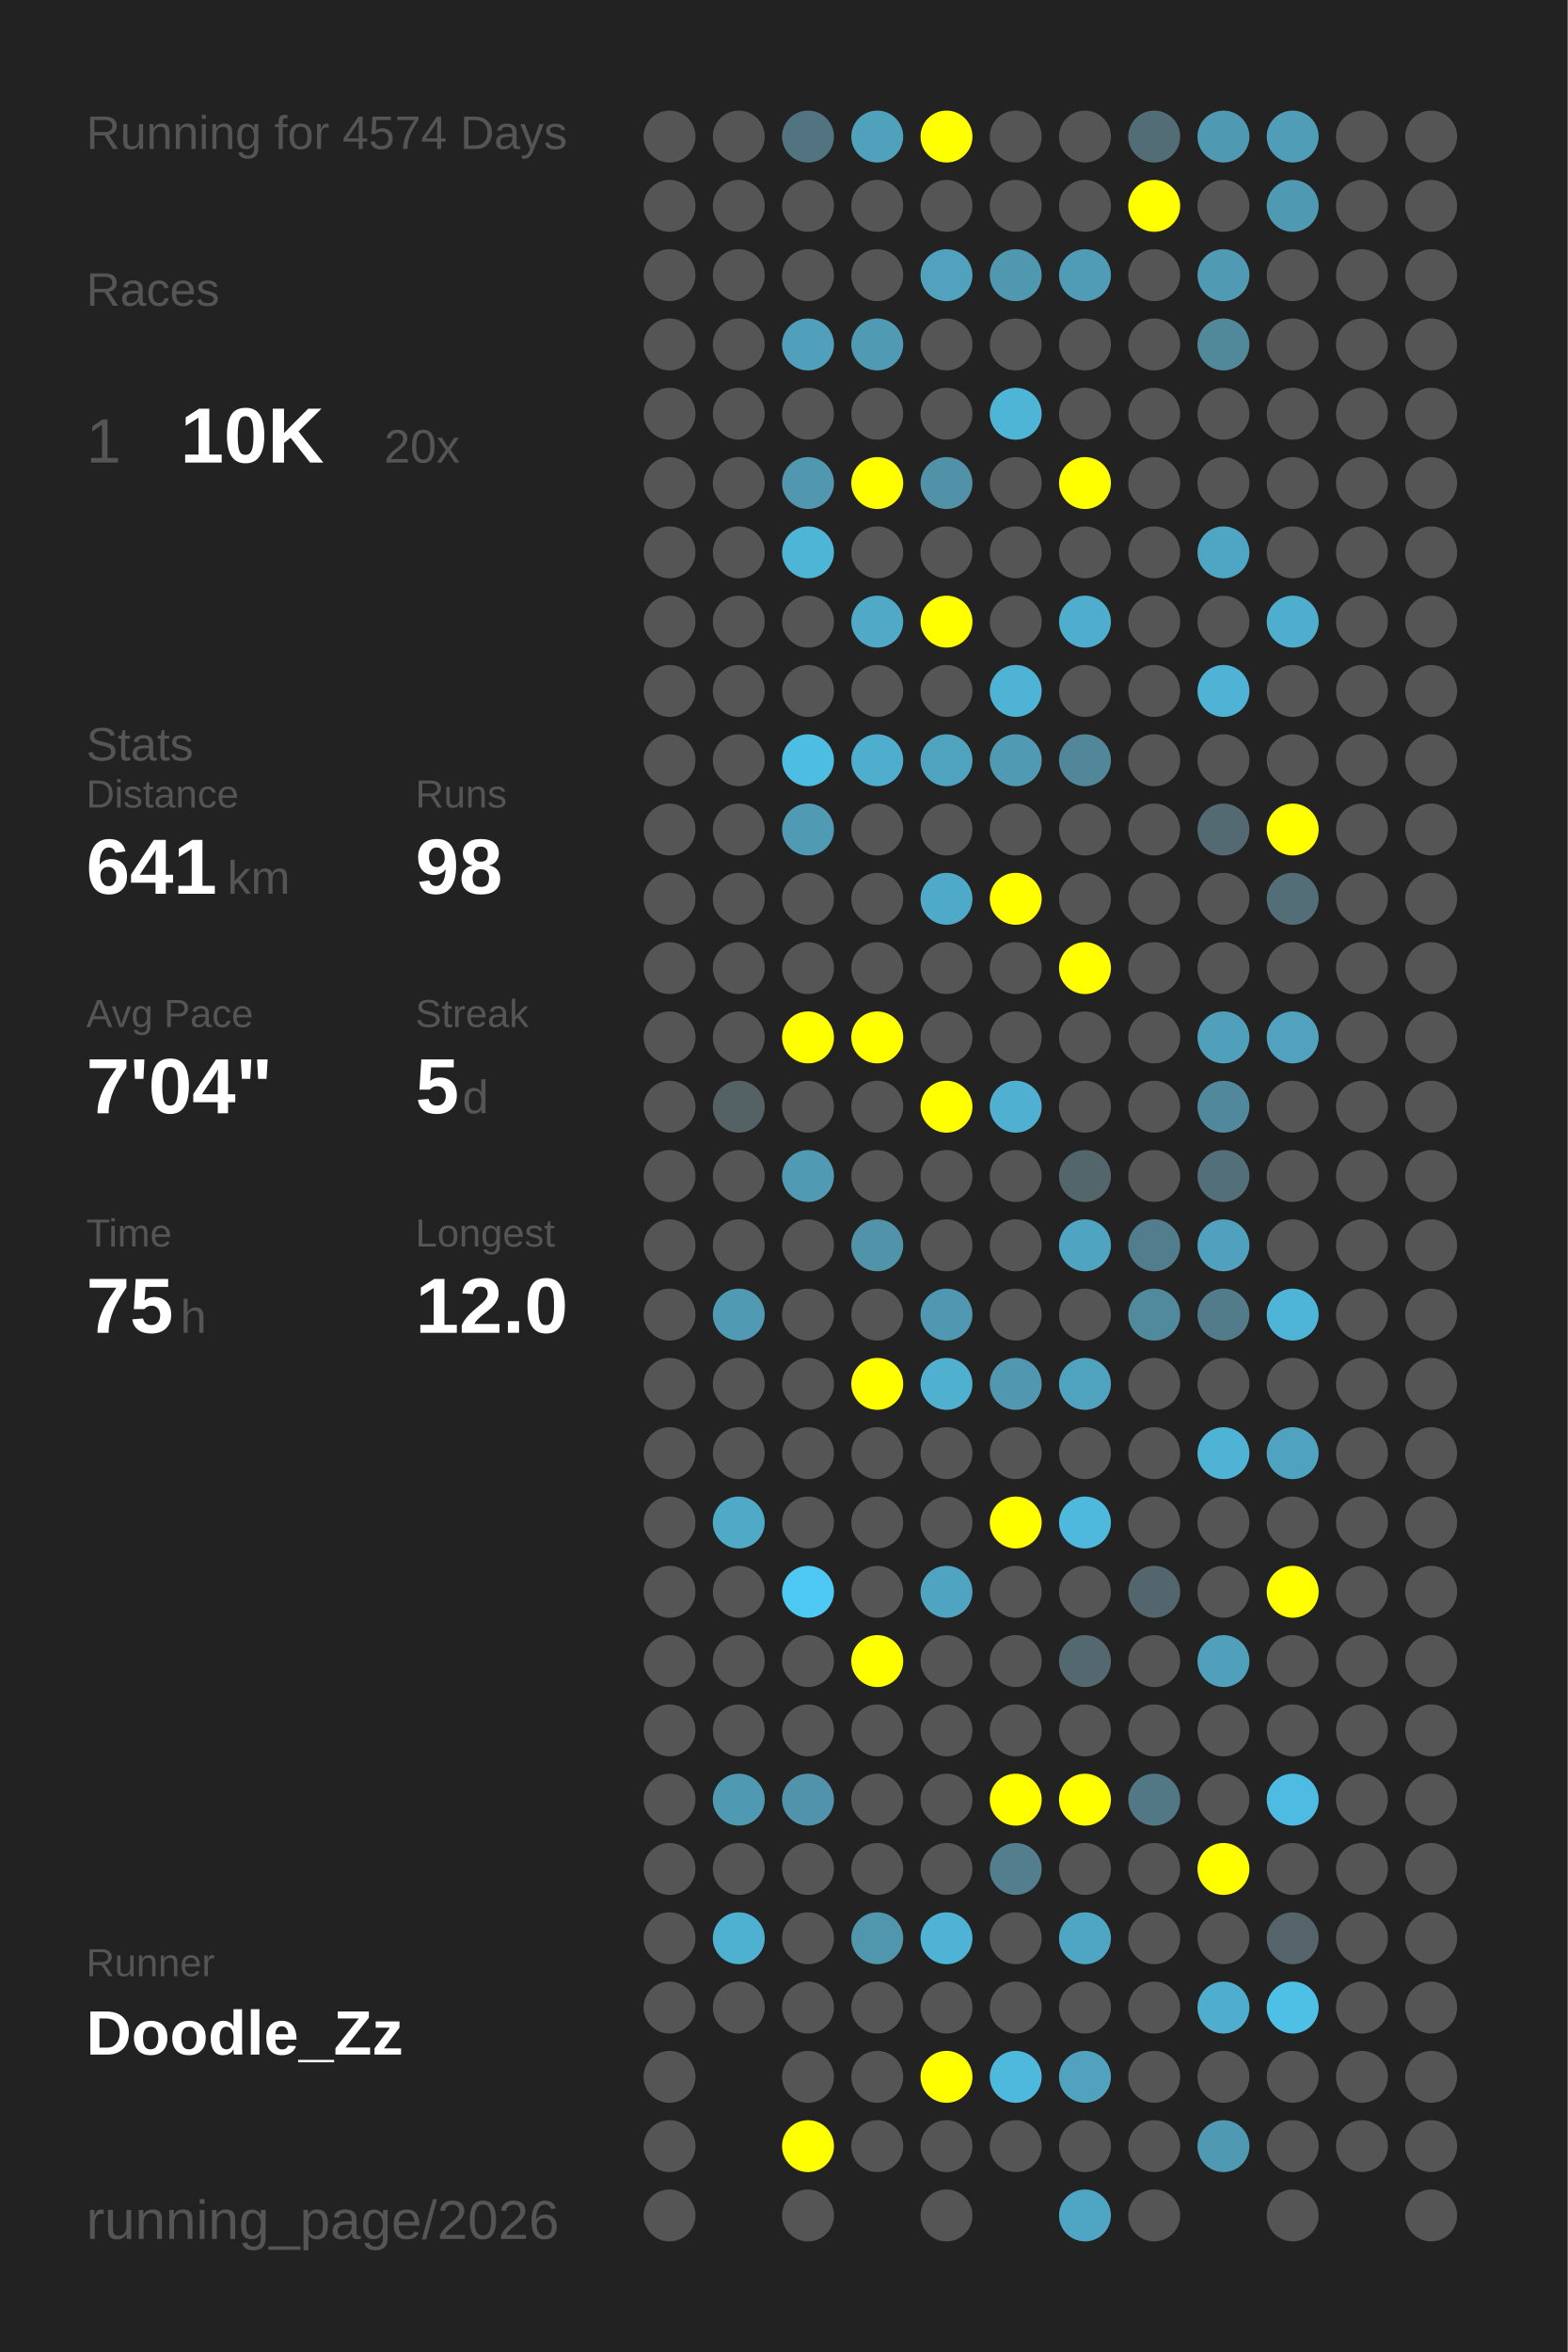
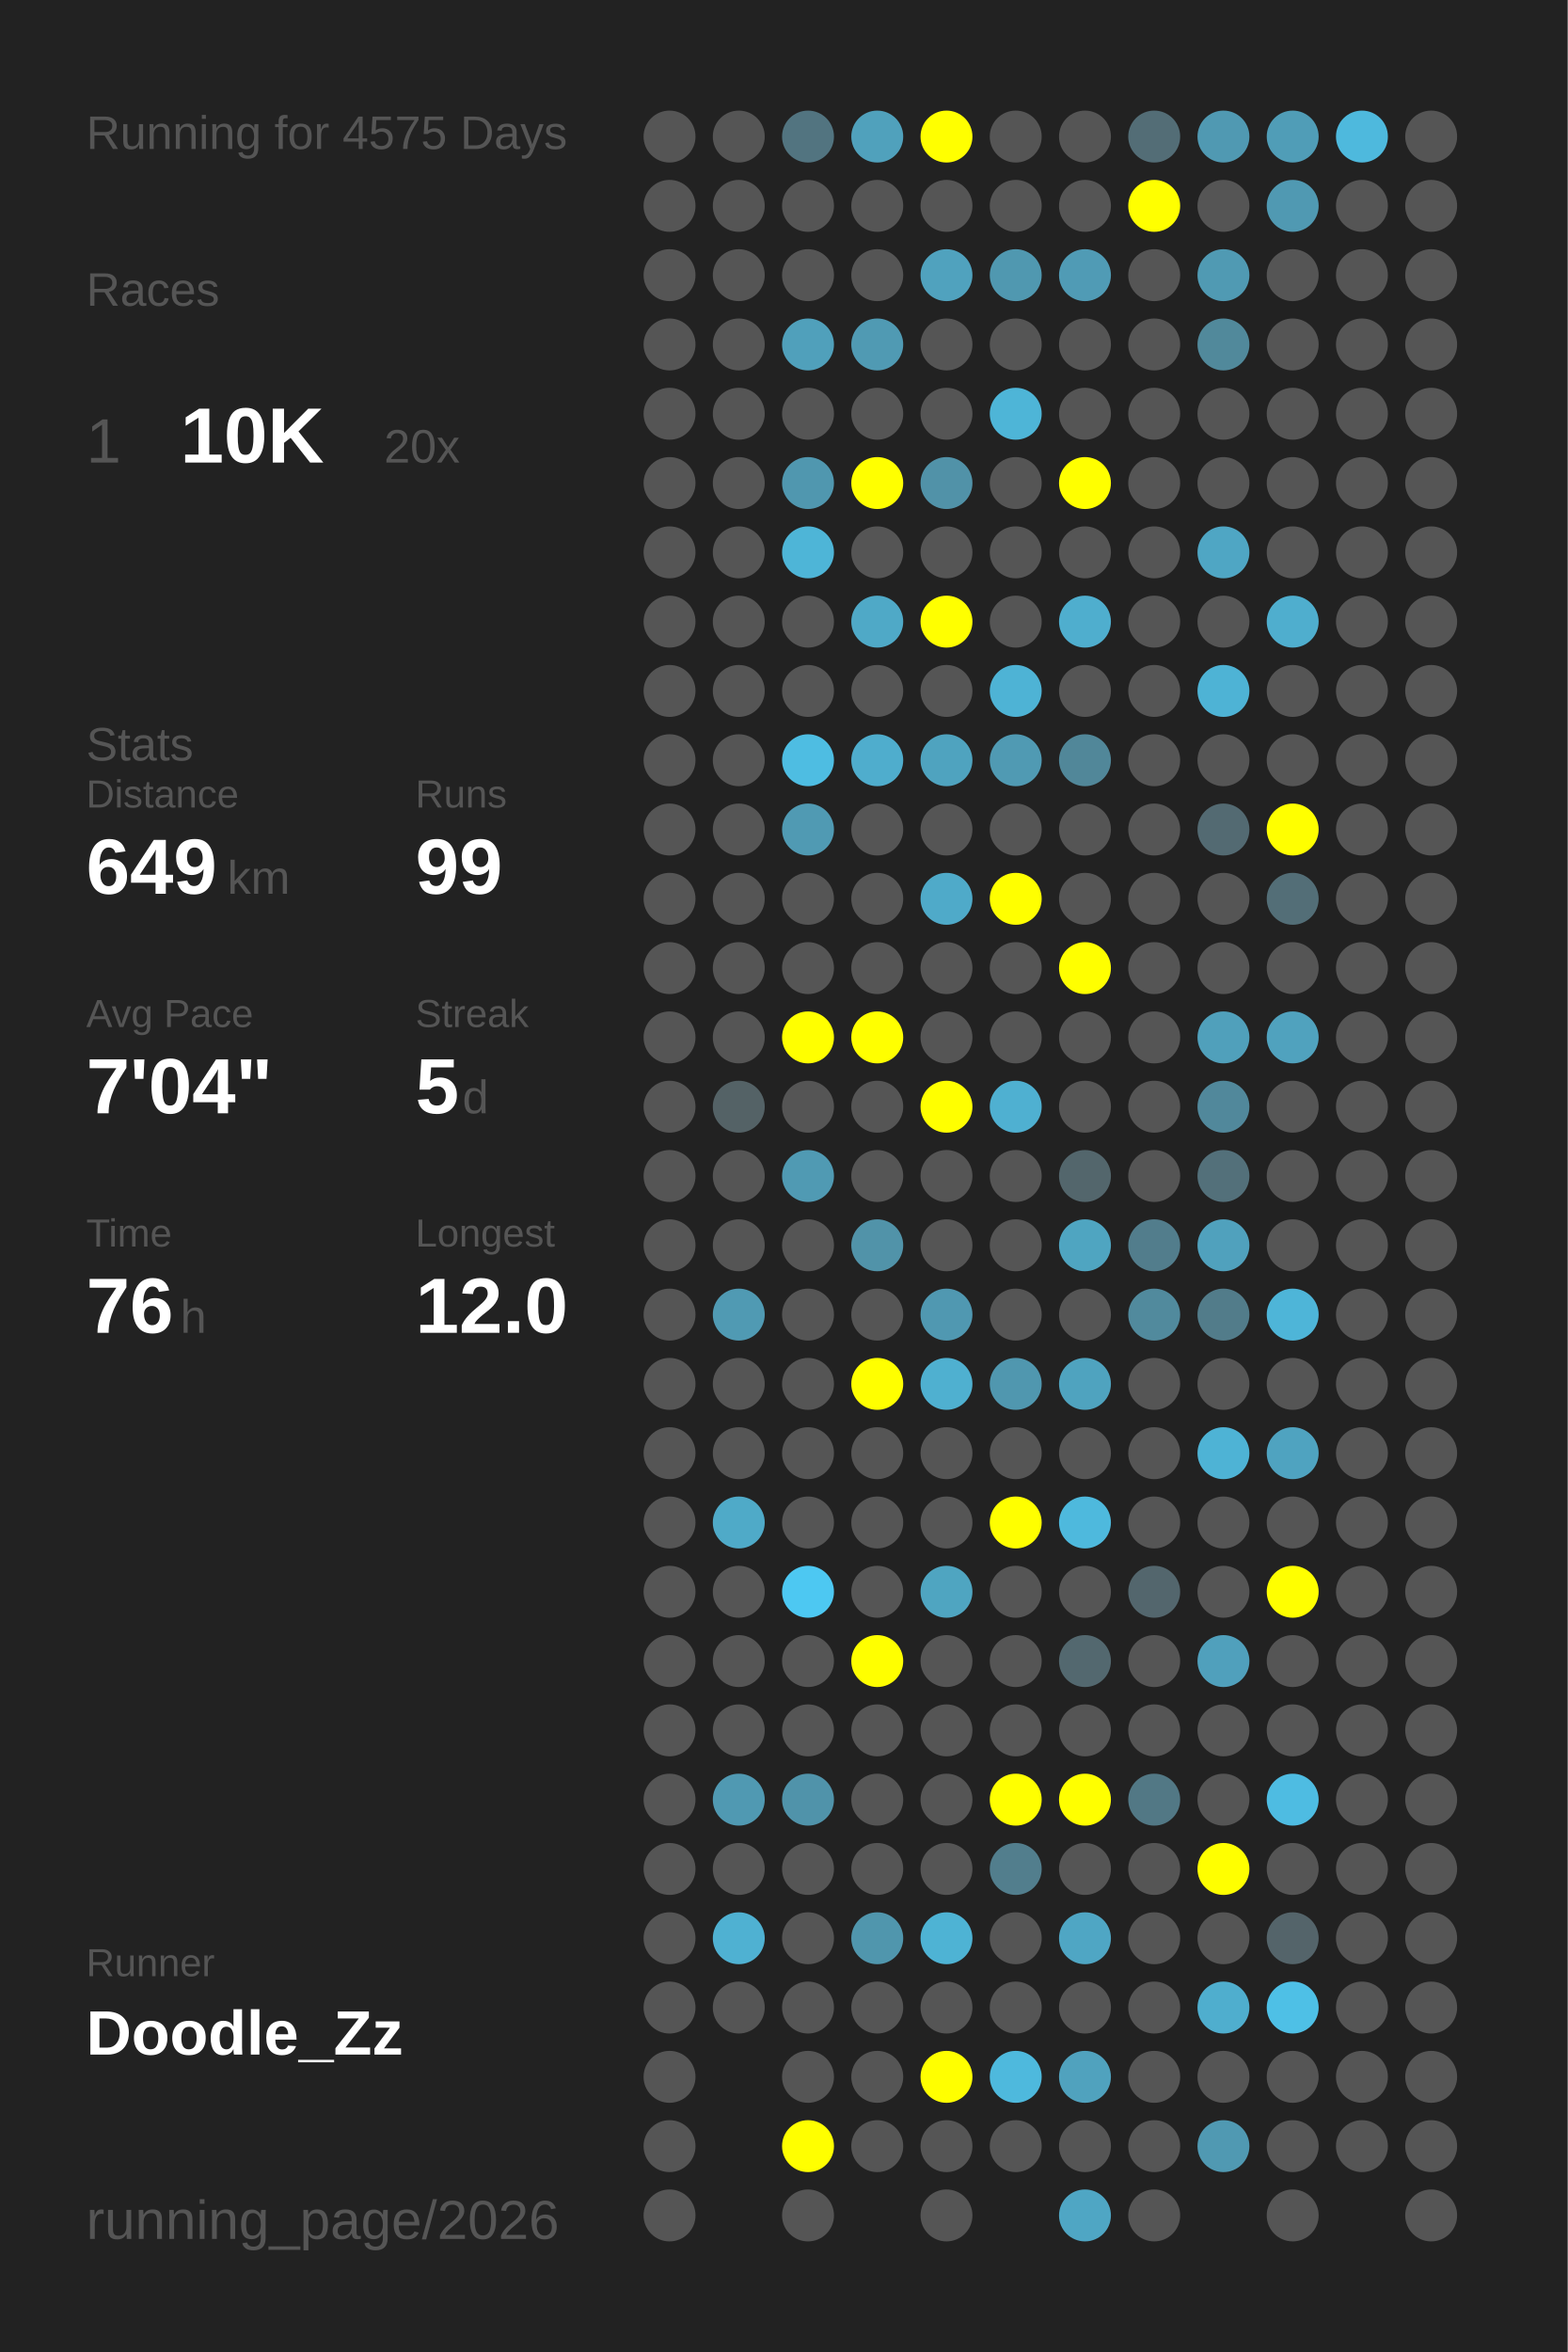
<svg xmlns="http://www.w3.org/2000/svg" baseProfile="full" height="300mm" version="1.1" viewBox="0,0,200,300" width="200mm">
  <defs />
  <rect fill="#222222" height="300" width="200" x="0" y="0" />
-   <text fill="#555555" style="font-size:6px; font-family:Arial;" x="11" y="19">Running for 4574 Days</text>
+   <text fill="#555555" style="font-size:6px; font-family:Arial;" x="11" y="19">Running for 4575 Days</text>
  <text fill="#555555" style="font-size:6px; font-family:Arial;" x="11" y="39">Races</text>
  <text fill="#555555" style="font-size:8px; font-family:Arial;" x="11" y="59">1</text>
  <text fill="#FFFFFF" style="font-size:10px; font-family:Arial; font-weight:bold;" x="23" y="59">10K</text>
  <text fill="#555555" style="font-size:6px; font-family:Arial;" x="49" y="59">20x</text>
  <text fill="#555555" style="font-size:6px; font-family:Arial;" x="11" y="97">Stats</text>
  <text fill="#555555" style="font-size:5px; font-family:Arial;" x="11" y="103">Distance</text>
-   <text fill="#FFFFFF" style="font-size:10px; font-family:Arial; font-weight:bold;" x="11" y="114">641</text>
+   <text fill="#FFFFFF" style="font-size:10px; font-family:Arial; font-weight:bold;" x="11" y="114">649</text>
  <text fill="#555555" style="font-size:6px; font-family:Arial;" x="29" y="114">km</text>
  <text fill="#555555" style="font-size:5px; font-family:Arial;" x="53" y="103">Runs</text>
-   <text fill="#FFFFFF" style="font-size:10px; font-family:Arial; font-weight:bold;" x="53" y="114">98</text>
+   <text fill="#FFFFFF" style="font-size:10px; font-family:Arial; font-weight:bold;" x="53" y="114">99</text>
  <text fill="#555555" style="font-size:5px; font-family:Arial;" x="11" y="131">Avg Pace</text>
  <text fill="#FFFFFF" style="font-size:10px; font-family:Arial; font-weight:bold;" x="11" y="142">7'04"</text>
  <text fill="#555555" style="font-size:5px; font-family:Arial;" x="53" y="131">Streak</text>
  <text fill="#FFFFFF" style="font-size:10px; font-family:Arial; font-weight:bold;" x="53" y="142">5</text>
  <text fill="#555555" style="font-size:6px; font-family:Arial;" x="59" y="142">d</text>
  <text fill="#555555" style="font-size:5px; font-family:Arial;" x="11" y="159">Time</text>
-   <text fill="#FFFFFF" style="font-size:10px; font-family:Arial; font-weight:bold;" x="11" y="170">75</text>
+   <text fill="#FFFFFF" style="font-size:10px; font-family:Arial; font-weight:bold;" x="11" y="170">76</text>
  <text fill="#555555" style="font-size:6px; font-family:Arial;" x="23" y="170">h</text>
  <text fill="#555555" style="font-size:5px; font-family:Arial;" x="53" y="159">Longest</text>
  <text fill="#FFFFFF" style="font-size:10px; font-family:Arial; font-weight:bold;" x="53" y="170">12.0</text>
  <text fill="#555555" style="font-size:5px; font-family:Arial;" x="11" y="252.065">Runner</text>
  <text fill="#FFFFFF" style="font-size:8px; font-family:Arial; font-weight:bold;" x="11" y="262.065">Doodle_Zz</text>
  <text fill="#555555" style="font-size:7px; font-family:Arial;" x="11" y="285.581">running_page/2026</text>
  <circle cx="85.417" cy="17.419" fill="#555555" r="3.312" />
  <circle cx="85.417" cy="26.258" fill="#555555" r="3.312" />
  <circle cx="85.417" cy="35.097" fill="#555555" r="3.312" />
  <circle cx="85.417" cy="43.935" fill="#555555" r="3.312" />
  <circle cx="85.417" cy="52.774" fill="#555555" r="3.312" />
  <circle cx="85.417" cy="61.613" fill="#555555" r="3.312" />
  <circle cx="85.417" cy="70.452" fill="#555555" r="3.312" />
  <circle cx="85.417" cy="79.29" fill="#555555" r="3.312" />
  <circle cx="85.417" cy="88.129" fill="#555555" r="3.312" />
  <circle cx="85.417" cy="96.968" fill="#555555" r="3.312" />
  <circle cx="85.417" cy="105.806" fill="#555555" r="3.312" />
  <circle cx="85.417" cy="114.645" fill="#555555" r="3.312" />
  <circle cx="85.417" cy="123.484" fill="#555555" r="3.312" />
  <circle cx="85.417" cy="132.323" fill="#555555" r="3.312" />
  <circle cx="85.417" cy="141.161" fill="#555555" r="3.312" />
  <circle cx="85.417" cy="150" fill="#555555" r="3.312" />
  <circle cx="85.417" cy="158.839" fill="#555555" r="3.312" />
  <circle cx="85.417" cy="167.677" fill="#555555" r="3.312" />
  <circle cx="85.417" cy="176.516" fill="#555555" r="3.312" />
  <circle cx="85.417" cy="185.355" fill="#555555" r="3.312" />
  <circle cx="85.417" cy="194.194" fill="#555555" r="3.312" />
  <circle cx="85.417" cy="203.032" fill="#555555" r="3.312" />
  <circle cx="85.417" cy="211.871" fill="#555555" r="3.312" />
  <circle cx="85.417" cy="220.71" fill="#555555" r="3.312" />
  <circle cx="85.417" cy="229.548" fill="#555555" r="3.312" />
  <circle cx="85.417" cy="238.387" fill="#555555" r="3.312" />
  <circle cx="85.417" cy="247.226" fill="#555555" r="3.312" />
  <circle cx="85.417" cy="256.065" fill="#555555" r="3.312" />
  <circle cx="85.417" cy="264.903" fill="#555555" r="3.312" />
  <circle cx="85.417" cy="273.742" fill="#555555" r="3.312" />
  <circle cx="85.417" cy="282.581" fill="#555555" r="3.312" />
  <circle cx="94.25" cy="17.419" fill="#555555" r="3.312" />
  <circle cx="94.25" cy="26.258" fill="#555555" r="3.312" />
  <circle cx="94.25" cy="35.097" fill="#555555" r="3.312" />
  <circle cx="94.25" cy="43.935" fill="#555555" r="3.312" />
  <circle cx="94.25" cy="52.774" fill="#555555" r="3.312" />
  <circle cx="94.25" cy="61.613" fill="#555555" r="3.312" />
  <circle cx="94.25" cy="70.452" fill="#555555" r="3.312" />
  <circle cx="94.25" cy="79.29" fill="#555555" r="3.312" />
  <circle cx="94.25" cy="88.129" fill="#555555" r="3.312" />
  <circle cx="94.25" cy="96.968" fill="#555555" r="3.312" />
  <circle cx="94.25" cy="105.806" fill="#555555" r="3.312" />
  <circle cx="94.25" cy="114.645" fill="#555555" r="3.312" />
  <circle cx="94.25" cy="123.484" fill="#555555" r="3.312" />
  <circle cx="94.25" cy="132.323" fill="#555555" r="3.312" />
  <circle cx="94.25" cy="141.161" fill="#546266" r="3.312" />
  <circle cx="94.25" cy="150" fill="#555555" r="3.312" />
  <circle cx="94.25" cy="158.839" fill="#555555" r="3.312" />
  <circle cx="94.25" cy="167.677" fill="#509ab3" r="3.312" />
  <circle cx="94.25" cy="176.516" fill="#555555" r="3.312" />
  <circle cx="94.25" cy="185.355" fill="#555555" r="3.312" />
  <circle cx="94.25" cy="194.194" fill="#4faac8" r="3.312" />
  <circle cx="94.25" cy="203.032" fill="#555555" r="3.312" />
  <circle cx="94.25" cy="211.871" fill="#555555" r="3.312" />
  <circle cx="94.25" cy="220.71" fill="#555555" r="3.312" />
  <circle cx="94.25" cy="229.548" fill="#5099b2" r="3.312" />
  <circle cx="94.25" cy="238.387" fill="#555555" r="3.312" />
  <circle cx="94.25" cy="247.226" fill="#4fb1d2" r="3.312" />
  <circle cx="94.25" cy="256.065" fill="#555555" r="3.312" />
  <circle cx="103.083" cy="17.419" fill="#527480" r="3.312" />
  <circle cx="103.083" cy="26.258" fill="#555555" r="3.312" />
  <circle cx="103.083" cy="35.097" fill="#555555" r="3.312" />
  <circle cx="103.083" cy="43.935" fill="#50a0bb" r="3.312" />
  <circle cx="103.083" cy="52.774" fill="#555555" r="3.312" />
  <circle cx="103.083" cy="61.613" fill="#5097af" r="3.312" />
  <circle cx="103.083" cy="70.452" fill="#4eb5d7" r="3.312" />
  <circle cx="103.083" cy="79.29" fill="#555555" r="3.312" />
  <circle cx="103.083" cy="88.129" fill="#555555" r="3.312" />
  <circle cx="103.083" cy="96.968" fill="#4ebde2" r="3.312" />
  <circle cx="103.083" cy="105.806" fill="#509ab3" r="3.312" />
  <circle cx="103.083" cy="114.645" fill="#555555" r="3.312" />
  <circle cx="103.083" cy="123.484" fill="#555555" r="3.312" />
  <circle cx="103.083" cy="132.323" fill="#FFFF00" r="3.312" />
  <circle cx="103.083" cy="141.161" fill="#555555" r="3.312" />
  <circle cx="103.083" cy="150" fill="#509ab3" r="3.312" />
  <circle cx="103.083" cy="158.839" fill="#555555" r="3.312" />
  <circle cx="103.083" cy="167.677" fill="#555555" r="3.312" />
  <circle cx="103.083" cy="176.516" fill="#555555" r="3.312" />
  <circle cx="103.083" cy="185.355" fill="#555555" r="3.312" />
  <circle cx="103.083" cy="194.194" fill="#555555" r="3.312" />
  <circle cx="103.083" cy="203.032" fill="#4dc8f2" r="3.312" />
  <circle cx="103.083" cy="211.871" fill="#555555" r="3.312" />
  <circle cx="103.083" cy="220.71" fill="#555555" r="3.312" />
  <circle cx="103.083" cy="229.548" fill="#5093aa" r="3.312" />
  <circle cx="103.083" cy="238.387" fill="#555555" r="3.312" />
  <circle cx="103.083" cy="247.226" fill="#555555" r="3.312" />
  <circle cx="103.083" cy="256.065" fill="#555555" r="3.312" />
  <circle cx="103.083" cy="264.903" fill="#555555" r="3.312" />
  <circle cx="103.083" cy="273.742" fill="#FFFF00" r="3.312" />
  <circle cx="103.083" cy="282.581" fill="#555555" r="3.312" />
  <circle cx="111.917" cy="17.419" fill="#50a1bc" r="3.312" />
  <circle cx="111.917" cy="26.258" fill="#555555" r="3.312" />
  <circle cx="111.917" cy="35.097" fill="#555555" r="3.312" />
  <circle cx="111.917" cy="43.935" fill="#509ab3" r="3.312" />
  <circle cx="111.917" cy="52.774" fill="#555555" r="3.312" />
  <circle cx="111.917" cy="61.613" fill="#FFFF00" r="3.312" />
  <circle cx="111.917" cy="70.452" fill="#555555" r="3.312" />
  <circle cx="111.917" cy="79.29" fill="#4fa9c7" r="3.312" />
  <circle cx="111.917" cy="88.129" fill="#555555" r="3.312" />
  <circle cx="111.917" cy="96.968" fill="#4fadcd" r="3.312" />
  <circle cx="111.917" cy="105.806" fill="#555555" r="3.312" />
  <circle cx="111.917" cy="114.645" fill="#555555" r="3.312" />
  <circle cx="111.917" cy="123.484" fill="#555555" r="3.312" />
  <circle cx="111.917" cy="132.323" fill="#FFFF00" r="3.312" />
  <circle cx="111.917" cy="141.161" fill="#555555" r="3.312" />
  <circle cx="111.917" cy="150" fill="#555555" r="3.312" />
  <circle cx="111.917" cy="158.839" fill="#5193a9" r="3.312" />
  <circle cx="111.917" cy="167.677" fill="#555555" r="3.312" />
  <circle cx="111.917" cy="176.516" fill="#FFFF00" r="3.312" />
  <circle cx="111.917" cy="185.355" fill="#555555" r="3.312" />
  <circle cx="111.917" cy="194.194" fill="#555555" r="3.312" />
  <circle cx="111.917" cy="203.032" fill="#555555" r="3.312" />
  <circle cx="111.917" cy="211.871" fill="#FFFF00" r="3.312" />
  <circle cx="111.917" cy="220.71" fill="#555555" r="3.312" />
  <circle cx="111.917" cy="229.548" fill="#555555" r="3.312" />
  <circle cx="111.917" cy="238.387" fill="#555555" r="3.312" />
  <circle cx="111.917" cy="247.226" fill="#5096ad" r="3.312" />
  <circle cx="111.917" cy="256.065" fill="#555555" r="3.312" />
  <circle cx="111.917" cy="264.903" fill="#555555" r="3.312" />
  <circle cx="111.917" cy="273.742" fill="#555555" r="3.312" />
  <circle cx="120.75" cy="17.419" fill="#FFFF00" r="3.312" />
  <circle cx="120.75" cy="26.258" fill="#555555" r="3.312" />
  <circle cx="120.75" cy="35.097" fill="#50a2be" r="3.312" />
  <circle cx="120.75" cy="43.935" fill="#555555" r="3.312" />
  <circle cx="120.75" cy="52.774" fill="#555555" r="3.312" />
  <circle cx="120.75" cy="61.613" fill="#5192a8" r="3.312" />
  <circle cx="120.75" cy="70.452" fill="#555555" r="3.312" />
  <circle cx="120.75" cy="79.29" fill="#FFFF00" r="3.312" />
  <circle cx="120.75" cy="88.129" fill="#555555" r="3.312" />
  <circle cx="120.75" cy="96.968" fill="#4fa3bf" r="3.312" />
  <circle cx="120.75" cy="105.806" fill="#555555" r="3.312" />
  <circle cx="120.75" cy="114.645" fill="#4faac9" r="3.312" />
  <circle cx="120.75" cy="123.484" fill="#555555" r="3.312" />
  <circle cx="120.75" cy="132.323" fill="#555555" r="3.312" />
  <circle cx="120.75" cy="141.161" fill="#FFFF00" r="3.312" />
  <circle cx="120.75" cy="150" fill="#555555" r="3.312" />
  <circle cx="120.75" cy="158.839" fill="#555555" r="3.312" />
  <circle cx="120.75" cy="167.677" fill="#5098b1" r="3.312" />
  <circle cx="120.75" cy="176.516" fill="#4fb0d0" r="3.312" />
  <circle cx="120.75" cy="185.355" fill="#555555" r="3.312" />
  <circle cx="120.75" cy="194.194" fill="#555555" r="3.312" />
  <circle cx="120.75" cy="203.032" fill="#4fa5c1" r="3.312" />
  <circle cx="120.75" cy="211.871" fill="#555555" r="3.312" />
  <circle cx="120.75" cy="220.71" fill="#555555" r="3.312" />
  <circle cx="120.75" cy="229.548" fill="#555555" r="3.312" />
  <circle cx="120.75" cy="238.387" fill="#555555" r="3.312" />
  <circle cx="120.75" cy="247.226" fill="#4eb3d4" r="3.312" />
  <circle cx="120.75" cy="256.065" fill="#555555" r="3.312" />
  <circle cx="120.75" cy="264.903" fill="#FFFF00" r="3.312" />
  <circle cx="120.75" cy="273.742" fill="#555555" r="3.312" />
  <circle cx="120.75" cy="282.581" fill="#555555" r="3.312" />
  <circle cx="129.583" cy="17.419" fill="#555555" r="3.312" />
  <circle cx="129.583" cy="26.258" fill="#555555" r="3.312" />
  <circle cx="129.583" cy="35.097" fill="#5098b0" r="3.312" />
  <circle cx="129.583" cy="43.935" fill="#555555" r="3.312" />
  <circle cx="129.583" cy="52.774" fill="#4eb5d7" r="3.312" />
  <circle cx="129.583" cy="61.613" fill="#555555" r="3.312" />
  <circle cx="129.583" cy="70.452" fill="#555555" r="3.312" />
  <circle cx="129.583" cy="79.29" fill="#555555" r="3.312" />
  <circle cx="129.583" cy="88.129" fill="#4eb3d5" r="3.312" />
  <circle cx="129.583" cy="96.968" fill="#509ab3" r="3.312" />
  <circle cx="129.583" cy="105.806" fill="#555555" r="3.312" />
  <circle cx="129.583" cy="114.645" fill="#FFFF00" r="3.312" />
  <circle cx="129.583" cy="123.484" fill="#555555" r="3.312" />
  <circle cx="129.583" cy="132.323" fill="#555555" r="3.312" />
  <circle cx="129.583" cy="141.161" fill="#4fb0d1" r="3.312" />
  <circle cx="129.583" cy="150" fill="#555555" r="3.312" />
  <circle cx="129.583" cy="158.839" fill="#555555" r="3.312" />
  <circle cx="129.583" cy="167.677" fill="#555555" r="3.312" />
  <circle cx="129.583" cy="176.516" fill="#5097af" r="3.312" />
  <circle cx="129.583" cy="185.355" fill="#555555" r="3.312" />
  <circle cx="129.583" cy="194.194" fill="#FFFF00" r="3.312" />
  <circle cx="129.583" cy="203.032" fill="#555555" r="3.312" />
  <circle cx="129.583" cy="211.871" fill="#555555" r="3.312" />
  <circle cx="129.583" cy="220.71" fill="#555555" r="3.312" />
  <circle cx="129.583" cy="229.548" fill="#FFFF00" r="3.312" />
  <circle cx="129.583" cy="238.387" fill="#527e8d" r="3.312" />
  <circle cx="129.583" cy="247.226" fill="#555555" r="3.312" />
  <circle cx="129.583" cy="256.065" fill="#555555" r="3.312" />
  <circle cx="129.583" cy="264.903" fill="#4eb9dd" r="3.312" />
  <circle cx="129.583" cy="273.742" fill="#555555" r="3.312" />
  <circle cx="138.417" cy="17.419" fill="#555555" r="3.312" />
  <circle cx="138.417" cy="26.258" fill="#555555" r="3.312" />
  <circle cx="138.417" cy="35.097" fill="#509bb5" r="3.312" />
  <circle cx="138.417" cy="43.935" fill="#555555" r="3.312" />
  <circle cx="138.417" cy="52.774" fill="#555555" r="3.312" />
  <circle cx="138.417" cy="61.613" fill="#FFFF00" r="3.312" />
  <circle cx="138.417" cy="70.452" fill="#555555" r="3.312" />
  <circle cx="138.417" cy="79.29" fill="#4faece" r="3.312" />
  <circle cx="138.417" cy="88.129" fill="#555555" r="3.312" />
  <circle cx="138.417" cy="96.968" fill="#518799" r="3.312" />
  <circle cx="138.417" cy="105.806" fill="#555555" r="3.312" />
  <circle cx="138.417" cy="114.645" fill="#555555" r="3.312" />
  <circle cx="138.417" cy="123.484" fill="#FFFF00" r="3.312" />
  <circle cx="138.417" cy="132.323" fill="#555555" r="3.312" />
  <circle cx="138.417" cy="141.161" fill="#555555" r="3.312" />
  <circle cx="138.417" cy="150" fill="#53666c" r="3.312" />
  <circle cx="138.417" cy="158.839" fill="#4fa5c1" r="3.312" />
  <circle cx="138.417" cy="167.677" fill="#555555" r="3.312" />
  <circle cx="138.417" cy="176.516" fill="#4fa3bf" r="3.312" />
  <circle cx="138.417" cy="185.355" fill="#555555" r="3.312" />
  <circle cx="138.417" cy="194.194" fill="#4eb9dd" r="3.312" />
  <circle cx="138.417" cy="203.032" fill="#555555" r="3.312" />
  <circle cx="138.417" cy="211.871" fill="#53686f" r="3.312" />
  <circle cx="138.417" cy="220.71" fill="#555555" r="3.312" />
  <circle cx="138.417" cy="229.548" fill="#FFFF00" r="3.312" />
  <circle cx="138.417" cy="238.387" fill="#555555" r="3.312" />
  <circle cx="138.417" cy="247.226" fill="#4fa6c4" r="3.312" />
  <circle cx="138.417" cy="256.065" fill="#555555" r="3.312" />
  <circle cx="138.417" cy="264.903" fill="#50a2be" r="3.312" />
  <circle cx="138.417" cy="273.742" fill="#555555" r="3.312" />
  <circle cx="138.417" cy="282.581" fill="#4fa6c4" r="3.312" />
  <circle cx="147.25" cy="17.419" fill="#536d76" r="3.312" />
  <circle cx="147.25" cy="26.258" fill="#FFFF00" r="3.312" />
  <circle cx="147.25" cy="35.097" fill="#555555" r="3.312" />
  <circle cx="147.25" cy="43.935" fill="#555555" r="3.312" />
  <circle cx="147.25" cy="52.774" fill="#555555" r="3.312" />
  <circle cx="147.25" cy="61.613" fill="#555555" r="3.312" />
  <circle cx="147.25" cy="70.452" fill="#555555" r="3.312" />
  <circle cx="147.25" cy="79.29" fill="#555555" r="3.312" />
  <circle cx="147.25" cy="88.129" fill="#555555" r="3.312" />
  <circle cx="147.25" cy="96.968" fill="#555555" r="3.312" />
  <circle cx="147.25" cy="105.806" fill="#555555" r="3.312" />
  <circle cx="147.25" cy="114.645" fill="#555555" r="3.312" />
  <circle cx="147.25" cy="123.484" fill="#555555" r="3.312" />
  <circle cx="147.25" cy="132.323" fill="#555555" r="3.312" />
  <circle cx="147.25" cy="141.161" fill="#555555" r="3.312" />
  <circle cx="147.25" cy="150" fill="#555555" r="3.312" />
  <circle cx="147.25" cy="158.839" fill="#527d8c" r="3.312" />
  <circle cx="147.25" cy="167.677" fill="#518a9d" r="3.312" />
  <circle cx="147.25" cy="176.516" fill="#555555" r="3.312" />
  <circle cx="147.25" cy="185.355" fill="#555555" r="3.312" />
  <circle cx="147.25" cy="194.194" fill="#555555" r="3.312" />
  <circle cx="147.25" cy="203.032" fill="#53666d" r="3.312" />
  <circle cx="147.25" cy="211.871" fill="#555555" r="3.312" />
  <circle cx="147.25" cy="220.71" fill="#555555" r="3.312" />
  <circle cx="147.25" cy="229.548" fill="#527885" r="3.312" />
  <circle cx="147.25" cy="238.387" fill="#555555" r="3.312" />
  <circle cx="147.25" cy="247.226" fill="#555555" r="3.312" />
  <circle cx="147.25" cy="256.065" fill="#555555" r="3.312" />
  <circle cx="147.25" cy="264.903" fill="#555555" r="3.312" />
  <circle cx="147.25" cy="273.742" fill="#555555" r="3.312" />
  <circle cx="147.25" cy="282.581" fill="#555555" r="3.312" />
  <circle cx="156.083" cy="17.419" fill="#5099b2" r="3.312" />
  <circle cx="156.083" cy="26.258" fill="#555555" r="3.312" />
  <circle cx="156.083" cy="35.097" fill="#509ab3" r="3.312" />
  <circle cx="156.083" cy="43.935" fill="#51899b" r="3.312" />
  <circle cx="156.083" cy="52.774" fill="#555555" r="3.312" />
  <circle cx="156.083" cy="61.613" fill="#555555" r="3.312" />
  <circle cx="156.083" cy="70.452" fill="#4fa6c4" r="3.312" />
  <circle cx="156.083" cy="79.29" fill="#555555" r="3.312" />
  <circle cx="156.083" cy="88.129" fill="#4eb3d5" r="3.312" />
  <circle cx="156.083" cy="96.968" fill="#555555" r="3.312" />
  <circle cx="156.083" cy="105.806" fill="#536a72" r="3.312" />
  <circle cx="156.083" cy="114.645" fill="#555555" r="3.312" />
  <circle cx="156.083" cy="123.484" fill="#555555" r="3.312" />
  <circle cx="156.083" cy="132.323" fill="#50a0bb" r="3.312" />
  <circle cx="156.083" cy="141.161" fill="#51889b" r="3.312" />
  <circle cx="156.083" cy="150" fill="#53707a" r="3.312" />
  <circle cx="156.083" cy="158.839" fill="#50a1bd" r="3.312" />
  <circle cx="156.083" cy="167.677" fill="#527c8a" r="3.312" />
  <circle cx="156.083" cy="176.516" fill="#555555" r="3.312" />
  <circle cx="156.083" cy="185.355" fill="#4eb3d5" r="3.312" />
  <circle cx="156.083" cy="194.194" fill="#555555" r="3.312" />
  <circle cx="156.083" cy="203.032" fill="#555555" r="3.312" />
  <circle cx="156.083" cy="211.871" fill="#50a0bc" r="3.312" />
  <circle cx="156.083" cy="220.71" fill="#555555" r="3.312" />
  <circle cx="156.083" cy="229.548" fill="#555555" r="3.312" />
  <circle cx="156.083" cy="238.387" fill="#FFFF00" r="3.312" />
  <circle cx="156.083" cy="247.226" fill="#555555" r="3.312" />
  <circle cx="156.083" cy="256.065" fill="#4faece" r="3.312" />
  <circle cx="156.083" cy="264.903" fill="#555555" r="3.312" />
  <circle cx="156.083" cy="273.742" fill="#5099b2" r="3.312" />
  <circle cx="164.917" cy="17.419" fill="#509db7" r="3.312" />
  <circle cx="164.917" cy="26.258" fill="#5099b2" r="3.312" />
  <circle cx="164.917" cy="35.097" fill="#555555" r="3.312" />
  <circle cx="164.917" cy="43.935" fill="#555555" r="3.312" />
  <circle cx="164.917" cy="52.774" fill="#555555" r="3.312" />
  <circle cx="164.917" cy="61.613" fill="#555555" r="3.312" />
  <circle cx="164.917" cy="70.452" fill="#555555" r="3.312" />
  <circle cx="164.917" cy="79.29" fill="#4faece" r="3.312" />
  <circle cx="164.917" cy="88.129" fill="#555555" r="3.312" />
  <circle cx="164.917" cy="96.968" fill="#555555" r="3.312" />
  <circle cx="164.917" cy="105.806" fill="#FFFF00" r="3.312" />
  <circle cx="164.917" cy="114.645" fill="#536e77" r="3.312" />
  <circle cx="164.917" cy="123.484" fill="#555555" r="3.312" />
  <circle cx="164.917" cy="132.323" fill="#50a2be" r="3.312" />
  <circle cx="164.917" cy="141.161" fill="#555555" r="3.312" />
  <circle cx="164.917" cy="150" fill="#555555" r="3.312" />
  <circle cx="164.917" cy="158.839" fill="#555555" r="3.312" />
  <circle cx="164.917" cy="167.677" fill="#4eb5d8" r="3.312" />
  <circle cx="164.917" cy="176.516" fill="#555555" r="3.312" />
  <circle cx="164.917" cy="185.355" fill="#4fa3c0" r="3.312" />
  <circle cx="164.917" cy="194.194" fill="#555555" r="3.312" />
  <circle cx="164.917" cy="203.032" fill="#FFFF00" r="3.312" />
  <circle cx="164.917" cy="211.871" fill="#555555" r="3.312" />
  <circle cx="164.917" cy="220.71" fill="#555555" r="3.312" />
  <circle cx="164.917" cy="229.548" fill="#4ebce2" r="3.312" />
  <circle cx="164.917" cy="238.387" fill="#555555" r="3.312" />
  <circle cx="164.917" cy="247.226" fill="#54646a" r="3.312" />
  <circle cx="164.917" cy="256.065" fill="#4ec0e6" r="3.312" />
  <circle cx="164.917" cy="264.903" fill="#555555" r="3.312" />
  <circle cx="164.917" cy="273.742" fill="#555555" r="3.312" />
  <circle cx="164.917" cy="282.581" fill="#555555" r="3.312" />
-   <circle cx="173.75" cy="17.419" fill="#555555" r="3.312" />
+   <circle cx="173.75" cy="17.419" fill="#4eb9dd" r="3.312" />
  <circle cx="173.75" cy="26.258" fill="#555555" r="3.312" />
  <circle cx="173.75" cy="35.097" fill="#555555" r="3.312" />
  <circle cx="173.75" cy="43.935" fill="#555555" r="3.312" />
  <circle cx="173.75" cy="52.774" fill="#555555" r="3.312" />
  <circle cx="173.75" cy="61.613" fill="#555555" r="3.312" />
  <circle cx="173.75" cy="70.452" fill="#555555" r="3.312" />
  <circle cx="173.75" cy="79.29" fill="#555555" r="3.312" />
  <circle cx="173.75" cy="88.129" fill="#555555" r="3.312" />
  <circle cx="173.75" cy="96.968" fill="#555555" r="3.312" />
  <circle cx="173.75" cy="105.806" fill="#555555" r="3.312" />
  <circle cx="173.75" cy="114.645" fill="#555555" r="3.312" />
  <circle cx="173.75" cy="123.484" fill="#555555" r="3.312" />
  <circle cx="173.75" cy="132.323" fill="#555555" r="3.312" />
  <circle cx="173.75" cy="141.161" fill="#555555" r="3.312" />
  <circle cx="173.75" cy="150" fill="#555555" r="3.312" />
  <circle cx="173.75" cy="158.839" fill="#555555" r="3.312" />
  <circle cx="173.75" cy="167.677" fill="#555555" r="3.312" />
  <circle cx="173.75" cy="176.516" fill="#555555" r="3.312" />
  <circle cx="173.75" cy="185.355" fill="#555555" r="3.312" />
  <circle cx="173.75" cy="194.194" fill="#555555" r="3.312" />
  <circle cx="173.75" cy="203.032" fill="#555555" r="3.312" />
  <circle cx="173.75" cy="211.871" fill="#555555" r="3.312" />
  <circle cx="173.75" cy="220.71" fill="#555555" r="3.312" />
  <circle cx="173.75" cy="229.548" fill="#555555" r="3.312" />
  <circle cx="173.75" cy="238.387" fill="#555555" r="3.312" />
  <circle cx="173.75" cy="247.226" fill="#555555" r="3.312" />
  <circle cx="173.75" cy="256.065" fill="#555555" r="3.312" />
  <circle cx="173.75" cy="264.903" fill="#555555" r="3.312" />
  <circle cx="173.75" cy="273.742" fill="#555555" r="3.312" />
  <circle cx="182.583" cy="17.419" fill="#555555" r="3.312" />
  <circle cx="182.583" cy="26.258" fill="#555555" r="3.312" />
  <circle cx="182.583" cy="35.097" fill="#555555" r="3.312" />
  <circle cx="182.583" cy="43.935" fill="#555555" r="3.312" />
  <circle cx="182.583" cy="52.774" fill="#555555" r="3.312" />
  <circle cx="182.583" cy="61.613" fill="#555555" r="3.312" />
  <circle cx="182.583" cy="70.452" fill="#555555" r="3.312" />
  <circle cx="182.583" cy="79.29" fill="#555555" r="3.312" />
  <circle cx="182.583" cy="88.129" fill="#555555" r="3.312" />
  <circle cx="182.583" cy="96.968" fill="#555555" r="3.312" />
  <circle cx="182.583" cy="105.806" fill="#555555" r="3.312" />
  <circle cx="182.583" cy="114.645" fill="#555555" r="3.312" />
  <circle cx="182.583" cy="123.484" fill="#555555" r="3.312" />
  <circle cx="182.583" cy="132.323" fill="#555555" r="3.312" />
  <circle cx="182.583" cy="141.161" fill="#555555" r="3.312" />
  <circle cx="182.583" cy="150" fill="#555555" r="3.312" />
  <circle cx="182.583" cy="158.839" fill="#555555" r="3.312" />
  <circle cx="182.583" cy="167.677" fill="#555555" r="3.312" />
  <circle cx="182.583" cy="176.516" fill="#555555" r="3.312" />
  <circle cx="182.583" cy="185.355" fill="#555555" r="3.312" />
  <circle cx="182.583" cy="194.194" fill="#555555" r="3.312" />
  <circle cx="182.583" cy="203.032" fill="#555555" r="3.312" />
  <circle cx="182.583" cy="211.871" fill="#555555" r="3.312" />
  <circle cx="182.583" cy="220.71" fill="#555555" r="3.312" />
  <circle cx="182.583" cy="229.548" fill="#555555" r="3.312" />
  <circle cx="182.583" cy="238.387" fill="#555555" r="3.312" />
  <circle cx="182.583" cy="247.226" fill="#555555" r="3.312" />
  <circle cx="182.583" cy="256.065" fill="#555555" r="3.312" />
  <circle cx="182.583" cy="264.903" fill="#555555" r="3.312" />
  <circle cx="182.583" cy="273.742" fill="#555555" r="3.312" />
  <circle cx="182.583" cy="282.581" fill="#555555" r="3.312" />
</svg>
